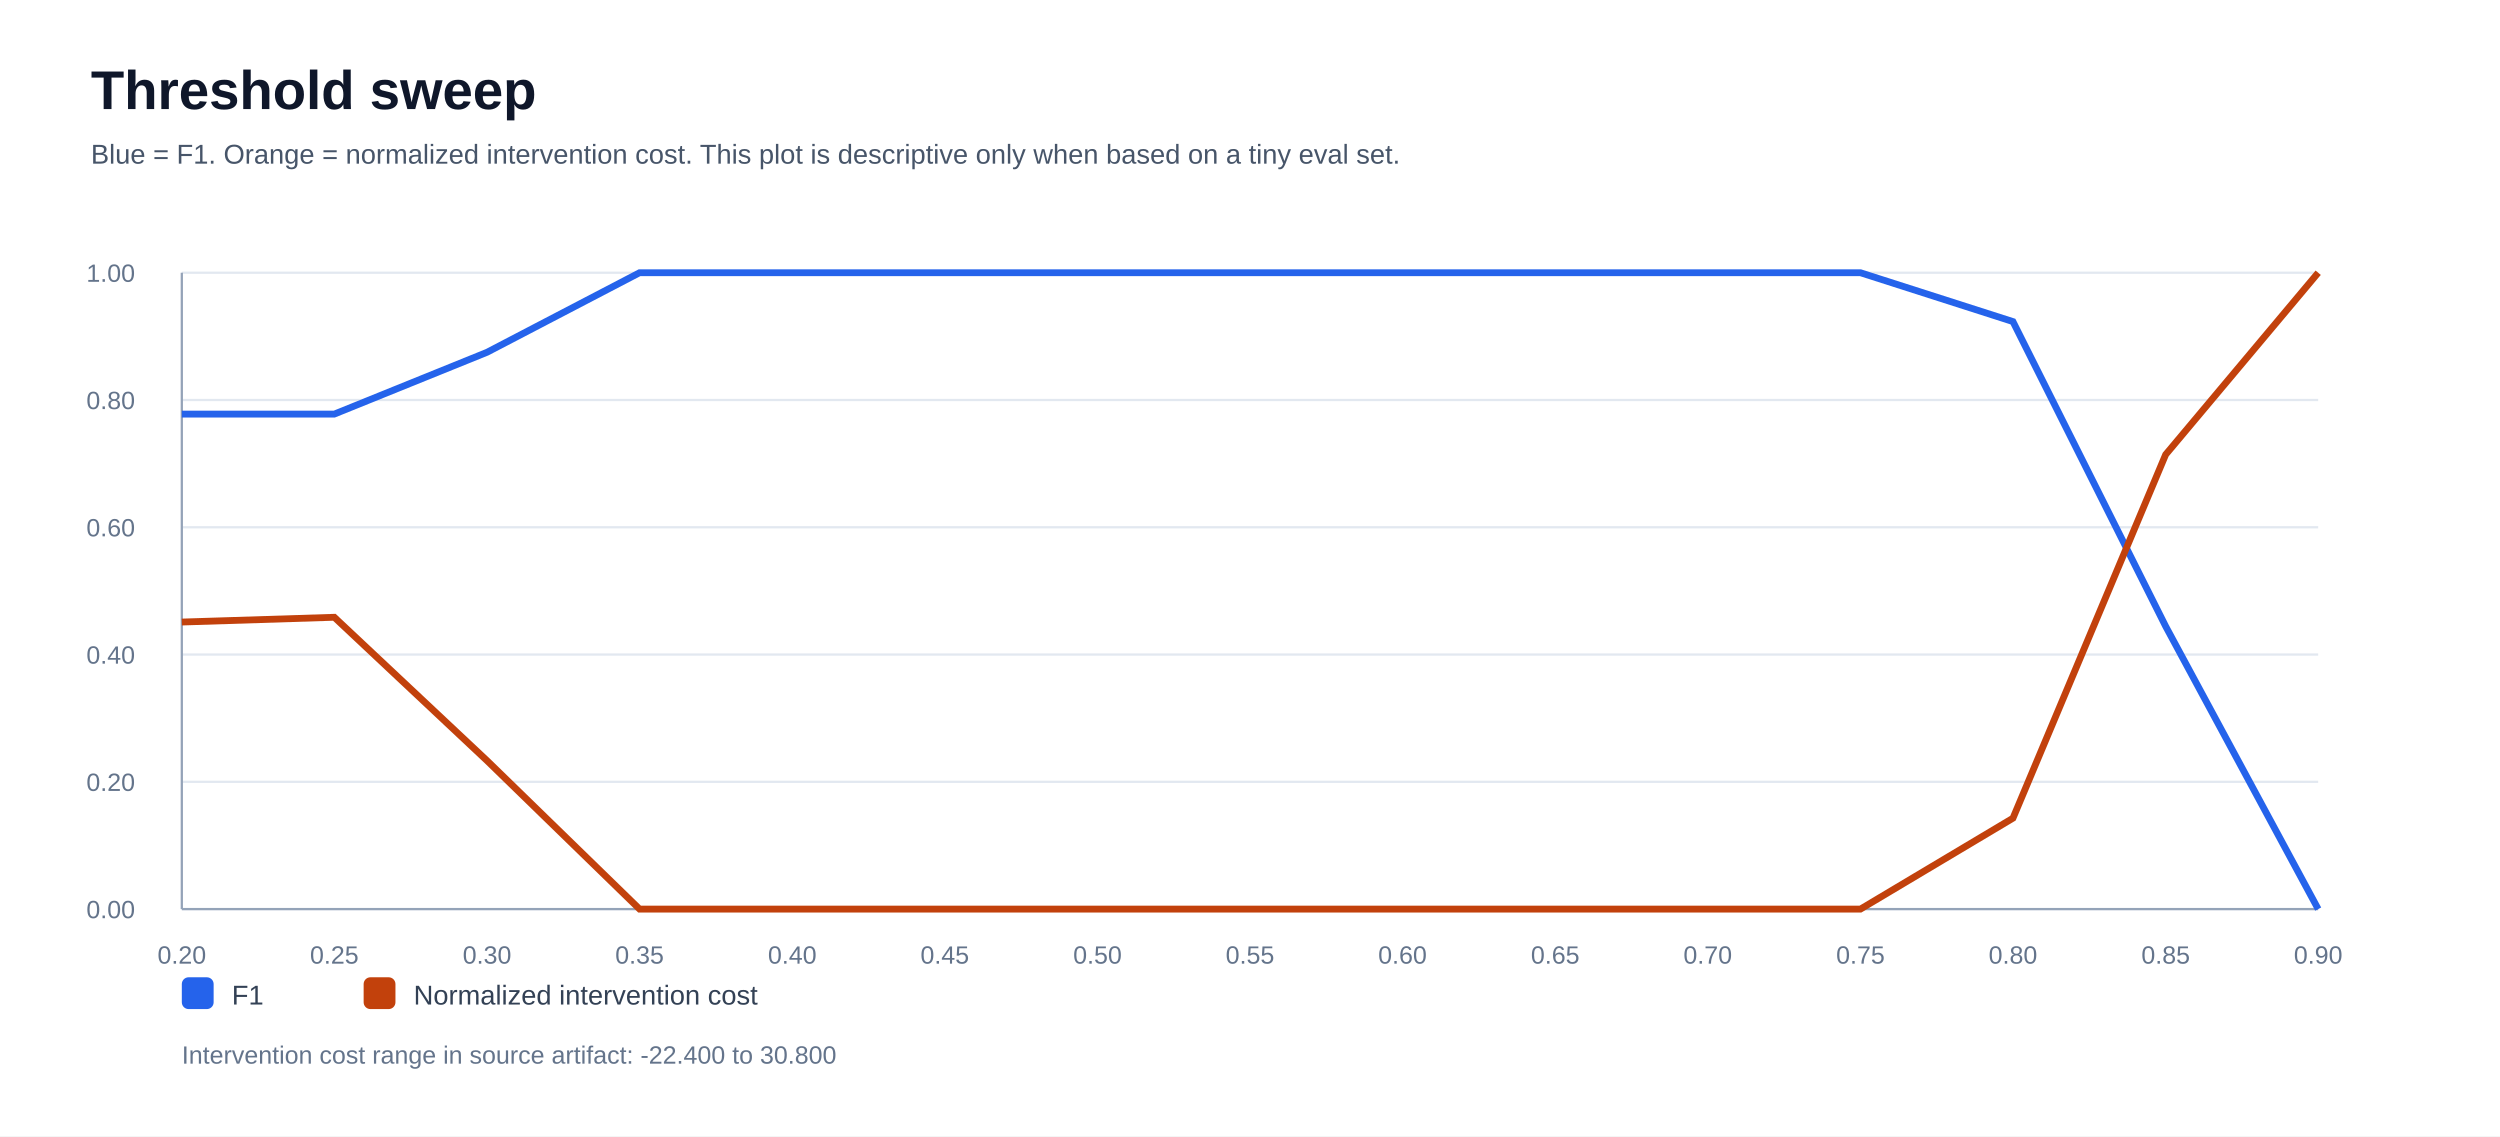
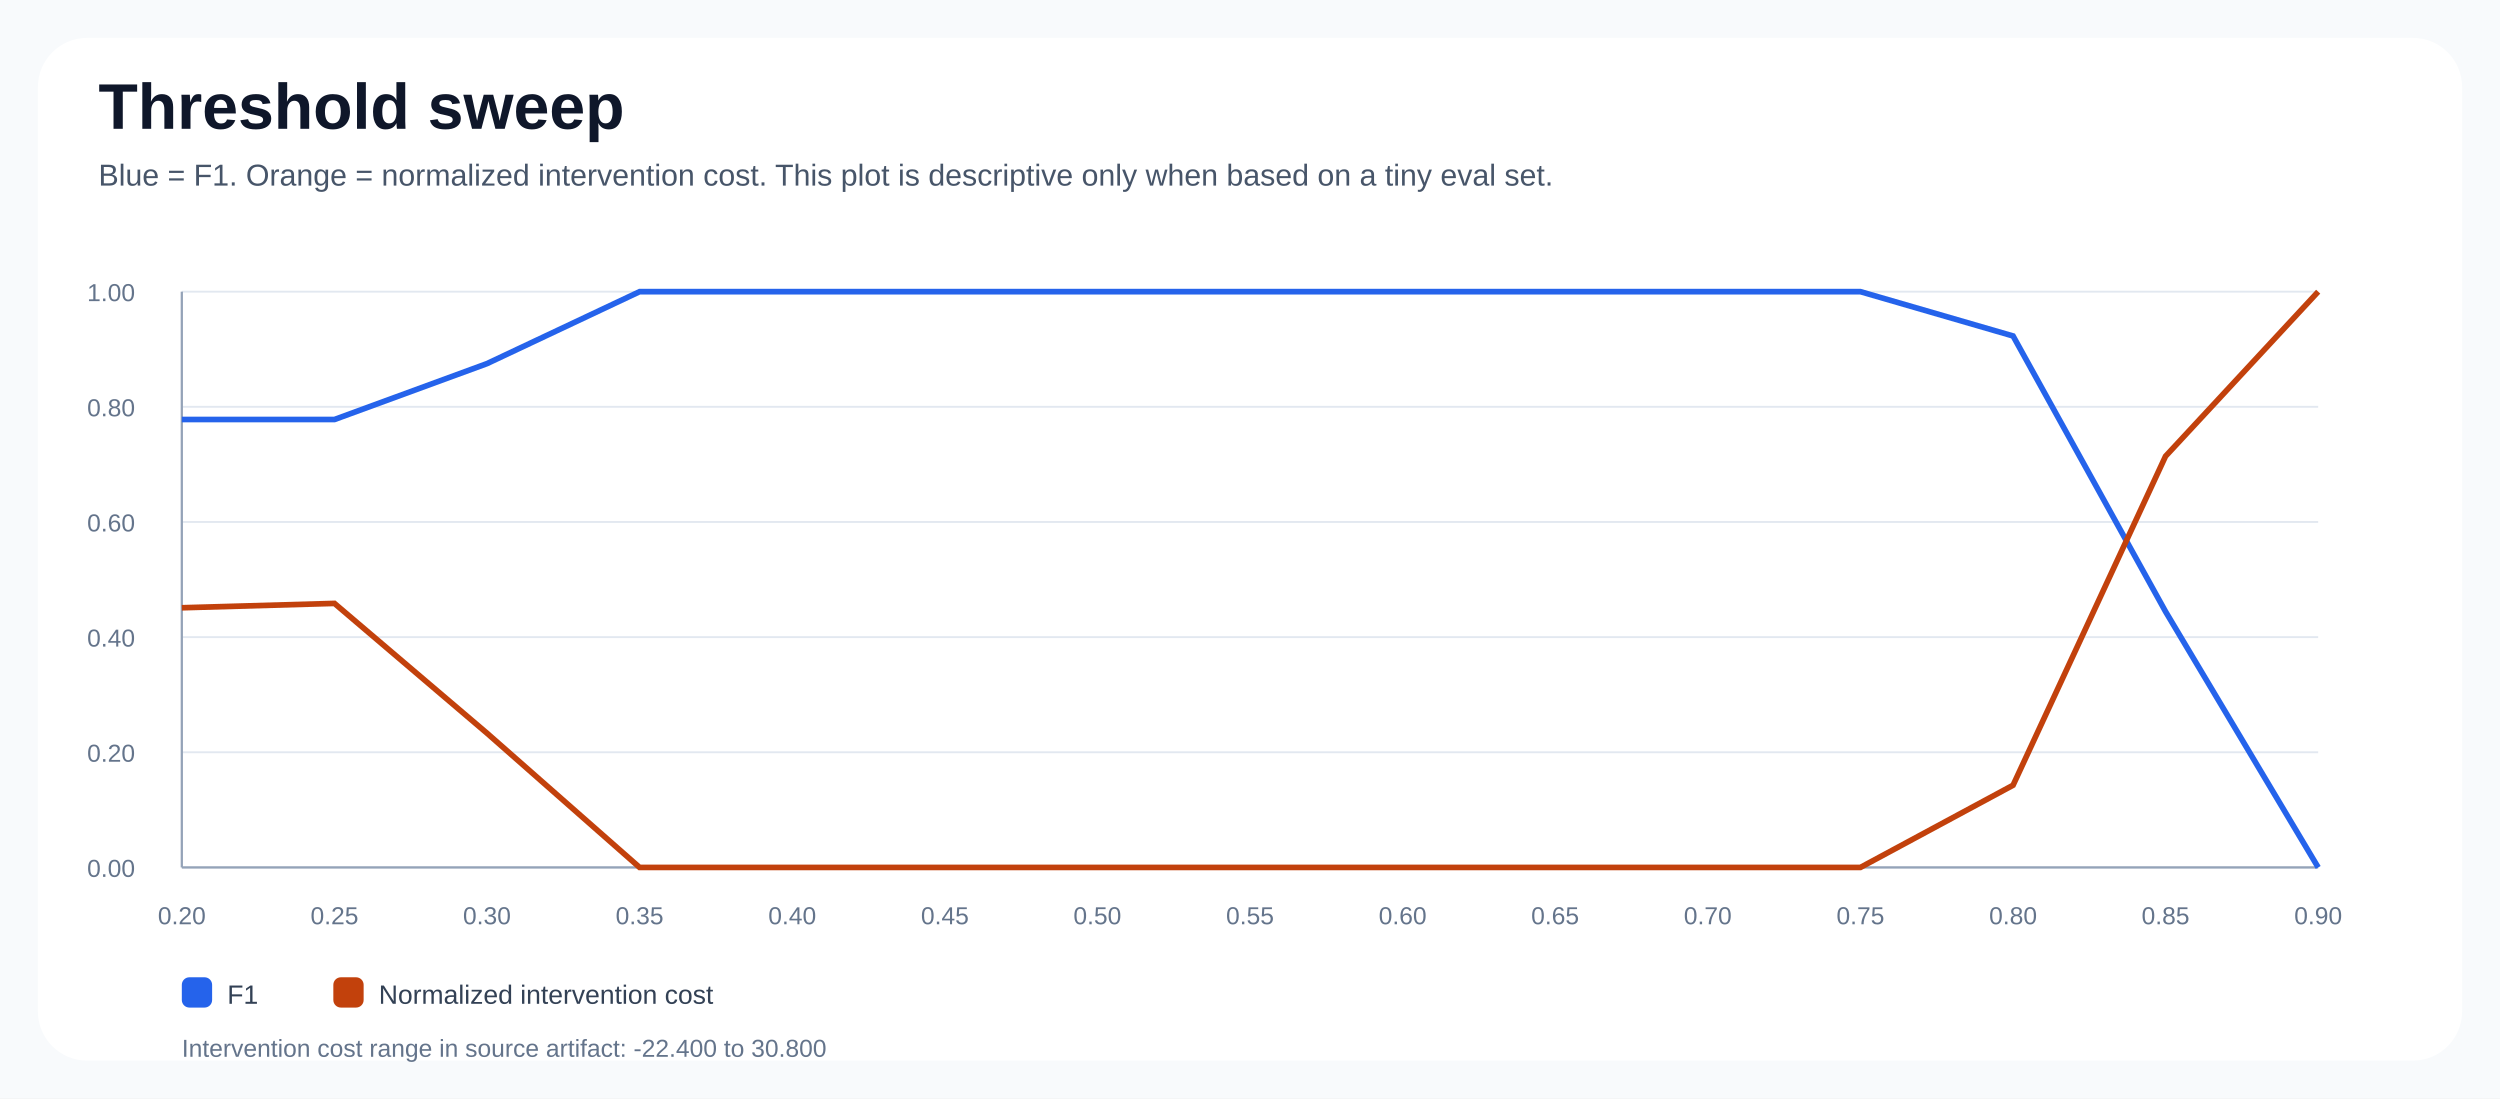
- <svg xmlns="http://www.w3.org/2000/svg" width="1100" height="500" viewBox="0 0 1100 500" role="img">
+ <svg xmlns="http://www.w3.org/2000/svg" width="1320" height="580" viewBox="0 0 1320 580" role="img">
  <style>
text { font-family: 'Segoe UI', Arial, sans-serif; fill: #0f172a; }
- .title { font-size: 24px; font-weight: 700; }
- .subtitle { font-size: 12px; fill: #475569; }
- .card { fill: #f8fafc; stroke: #cbd5e1; stroke-width: 1.5; rx: 14; }
- .accent { fill: #eff6ff; stroke: #93c5fd; stroke-width: 1.5; rx: 14; }
- .warn { fill: #fff7ed; stroke: #fdba74; stroke-width: 1.5; rx: 14; }
- .label { font-size: 13px; fill: #475569; }
- .value { font-size: 28px; font-weight: 700; }
- .small { font-size: 11px; fill: #64748b; }
- .axis { stroke: #94a3b8; stroke-width: 1; }
+ .title { font-size: 34px; font-weight: 700; }
+ .subtitle { font-size: 16px; fill: #475569; }
+ .card { fill: #ffffff; stroke: #cbd5e1; stroke-width: 1.5; rx: 20; }
+ .accent { fill: #eff6ff; stroke: #60a5fa; stroke-width: 1.5; rx: 20; }
+ .warn { fill: #fff7ed; stroke: #fb923c; stroke-width: 1.5; rx: 20; }
+ .label { font-size: 15px; font-weight: 600; fill: #475569; }
+ .value { font-size: 32px; font-weight: 700; }
+ .value-compact { font-size: 22px; font-weight: 700; }
+ .small { font-size: 13px; fill: #64748b; }
+ .axis { stroke: #94a3b8; stroke-width: 1.2; }
.grid { stroke: #e2e8f0; stroke-width: 1; }
- .legend { font-size: 12px; fill: #334155; }
- .stub { font-size: 16px; font-weight: 600; }
+ .legend { font-size: 14px; fill: #334155; }
+ .stub { font-size: 20px; font-weight: 600; }
</style>
-   <rect x="0" y="0" width="1100" height="500" fill="#ffffff" />
-   <text class="title" x="40" y="48">Threshold sweep</text>
-   <text class="subtitle" x="40" y="72">Blue = F1. Orange = normalized intervention cost. This plot is descriptive only when based on a tiny eval set.</text>
-   <line class="grid" x1="80" y1="400.0" x2="1020" y2="400.0" />
-   <text class="small" x="38" y="404.0">0.00</text>
-   <line class="grid" x1="80" y1="344.0" x2="1020" y2="344.0" />
-   <text class="small" x="38" y="348.0">0.20</text>
-   <line class="grid" x1="80" y1="288.0" x2="1020" y2="288.0" />
-   <text class="small" x="38" y="292.0">0.40</text>
-   <line class="grid" x1="80" y1="232.0" x2="1020" y2="232.0" />
-   <text class="small" x="38" y="236.0">0.60</text>
-   <line class="grid" x1="80" y1="176.0" x2="1020" y2="176.0" />
-   <text class="small" x="38" y="180.0">0.80</text>
-   <line class="grid" x1="80" y1="120.0" x2="1020" y2="120.0" />
-   <text class="small" x="38" y="124.0">1.00</text>
-   <line class="axis" x1="80" y1="120" x2="80" y2="400" />
-   <line class="axis" x1="80" y1="400" x2="1020" y2="400" />
-   <polyline fill="none" stroke="#2563eb" stroke-width="3" points="80.0,182.2 147.1,182.2 214.3,155.0 281.4,120.0 348.6,120.0 415.7,120.0 482.9,120.0 550.0,120.0 617.1,120.0 684.3,120.0 751.4,120.0 818.6,120.0 885.7,141.5 952.9,275.6 1020.0,400.0" />
-   <polyline fill="none" stroke="#c2410c" stroke-width="3" points="80.0,273.7 147.1,271.6 214.3,334.7 281.4,400.0 348.6,400.0 415.7,400.0 482.9,400.0 550.0,400.0 617.1,400.0 684.3,400.0 751.4,400.0 818.6,400.0 885.7,360.0 952.9,200.0 1020.0,120.0" />
-   <text class="small" x="80.0" y="424" text-anchor="middle">0.20</text>
-   <text class="small" x="147.1" y="424" text-anchor="middle">0.25</text>
-   <text class="small" x="214.3" y="424" text-anchor="middle">0.30</text>
-   <text class="small" x="281.4" y="424" text-anchor="middle">0.35</text>
-   <text class="small" x="348.6" y="424" text-anchor="middle">0.40</text>
-   <text class="small" x="415.7" y="424" text-anchor="middle">0.45</text>
-   <text class="small" x="482.9" y="424" text-anchor="middle">0.50</text>
-   <text class="small" x="550.0" y="424" text-anchor="middle">0.55</text>
-   <text class="small" x="617.1" y="424" text-anchor="middle">0.60</text>
-   <text class="small" x="684.3" y="424" text-anchor="middle">0.65</text>
-   <text class="small" x="751.4" y="424" text-anchor="middle">0.70</text>
-   <text class="small" x="818.6" y="424" text-anchor="middle">0.75</text>
-   <text class="small" x="885.7" y="424" text-anchor="middle">0.80</text>
-   <text class="small" x="952.9" y="424" text-anchor="middle">0.85</text>
-   <text class="small" x="1020.0" y="424" text-anchor="middle">0.90</text>
-   <rect x="80" y="430" width="14" height="14" fill="#2563eb" rx="3" />
-   <text class="legend" x="102" y="442">F1</text>
-   <rect x="160" y="430" width="14" height="14" fill="#c2410c" rx="3" />
-   <text class="legend" x="182" y="442">Normalized intervention cost</text>
-   <text class="small" x="80" y="468">Intervention cost range in source artifact: -22.400 to 30.800</text>
+   <rect x="0" y="0" width="1320" height="580" fill="#f8fafc" />
+   <rect x="20" y="20" width="1280" height="540" fill="#ffffff" rx="26" />
+   <text class="title" x="52" y="68">Threshold sweep</text>
+   <text class="subtitle" x="52" y="98">Blue = F1. Orange = normalized intervention cost. This plot is descriptive only when based on a tiny eval set.</text>
+   <line class="grid" x1="96" y1="458.0" x2="1224" y2="458.0" />
+   <text class="small" x="46" y="463.0">0.00</text>
+   <line class="grid" x1="96" y1="397.2" x2="1224" y2="397.2" />
+   <text class="small" x="46" y="402.2">0.20</text>
+   <line class="grid" x1="96" y1="336.4" x2="1224" y2="336.4" />
+   <text class="small" x="46" y="341.4">0.40</text>
+   <line class="grid" x1="96" y1="275.6" x2="1224" y2="275.6" />
+   <text class="small" x="46" y="280.6">0.60</text>
+   <line class="grid" x1="96" y1="214.8" x2="1224" y2="214.8" />
+   <text class="small" x="46" y="219.8">0.80</text>
+   <line class="grid" x1="96" y1="154.0" x2="1224" y2="154.0" />
+   <text class="small" x="46" y="159.0">1.00</text>
+   <line class="axis" x1="96" y1="154" x2="96" y2="458" />
+   <line class="axis" x1="96" y1="458" x2="1224" y2="458" />
+   <polyline fill="none" stroke="#2563eb" stroke-width="3" points="96.0,221.5 176.6,221.5 257.1,192.0 337.7,154.0 418.3,154.0 498.9,154.0 579.4,154.0 660.0,154.0 740.6,154.0 821.1,154.0 901.7,154.0 982.3,154.0 1062.9,177.4 1143.4,322.9 1224.0,458.0" />
+   <polyline fill="none" stroke="#c2410c" stroke-width="3" points="96.0,320.9 176.6,318.6 257.1,387.1 337.7,458.0 418.3,458.0 498.9,458.0 579.4,458.0 660.0,458.0 740.6,458.0 821.1,458.0 901.7,458.0 982.3,458.0 1062.9,414.6 1143.4,240.9 1224.0,154.0" />
+   <text class="small" x="96.0" y="488" text-anchor="middle">0.20</text>
+   <text class="small" x="176.6" y="488" text-anchor="middle">0.25</text>
+   <text class="small" x="257.1" y="488" text-anchor="middle">0.30</text>
+   <text class="small" x="337.7" y="488" text-anchor="middle">0.35</text>
+   <text class="small" x="418.3" y="488" text-anchor="middle">0.40</text>
+   <text class="small" x="498.9" y="488" text-anchor="middle">0.45</text>
+   <text class="small" x="579.4" y="488" text-anchor="middle">0.50</text>
+   <text class="small" x="660.0" y="488" text-anchor="middle">0.55</text>
+   <text class="small" x="740.6" y="488" text-anchor="middle">0.60</text>
+   <text class="small" x="821.1" y="488" text-anchor="middle">0.65</text>
+   <text class="small" x="901.7" y="488" text-anchor="middle">0.70</text>
+   <text class="small" x="982.3" y="488" text-anchor="middle">0.75</text>
+   <text class="small" x="1062.9" y="488" text-anchor="middle">0.80</text>
+   <text class="small" x="1143.4" y="488" text-anchor="middle">0.85</text>
+   <text class="small" x="1224.0" y="488" text-anchor="middle">0.90</text>
+   <rect x="96" y="516" width="16" height="16" fill="#2563eb" rx="4" />
+   <text class="legend" x="120" y="530">F1</text>
+   <rect x="176" y="516" width="16" height="16" fill="#c2410c" rx="4" />
+   <text class="legend" x="200" y="530">Normalized intervention cost</text>
+   <text class="small" x="96" y="558">Intervention cost range in source artifact: -22.400 to 30.800</text>
</svg>
